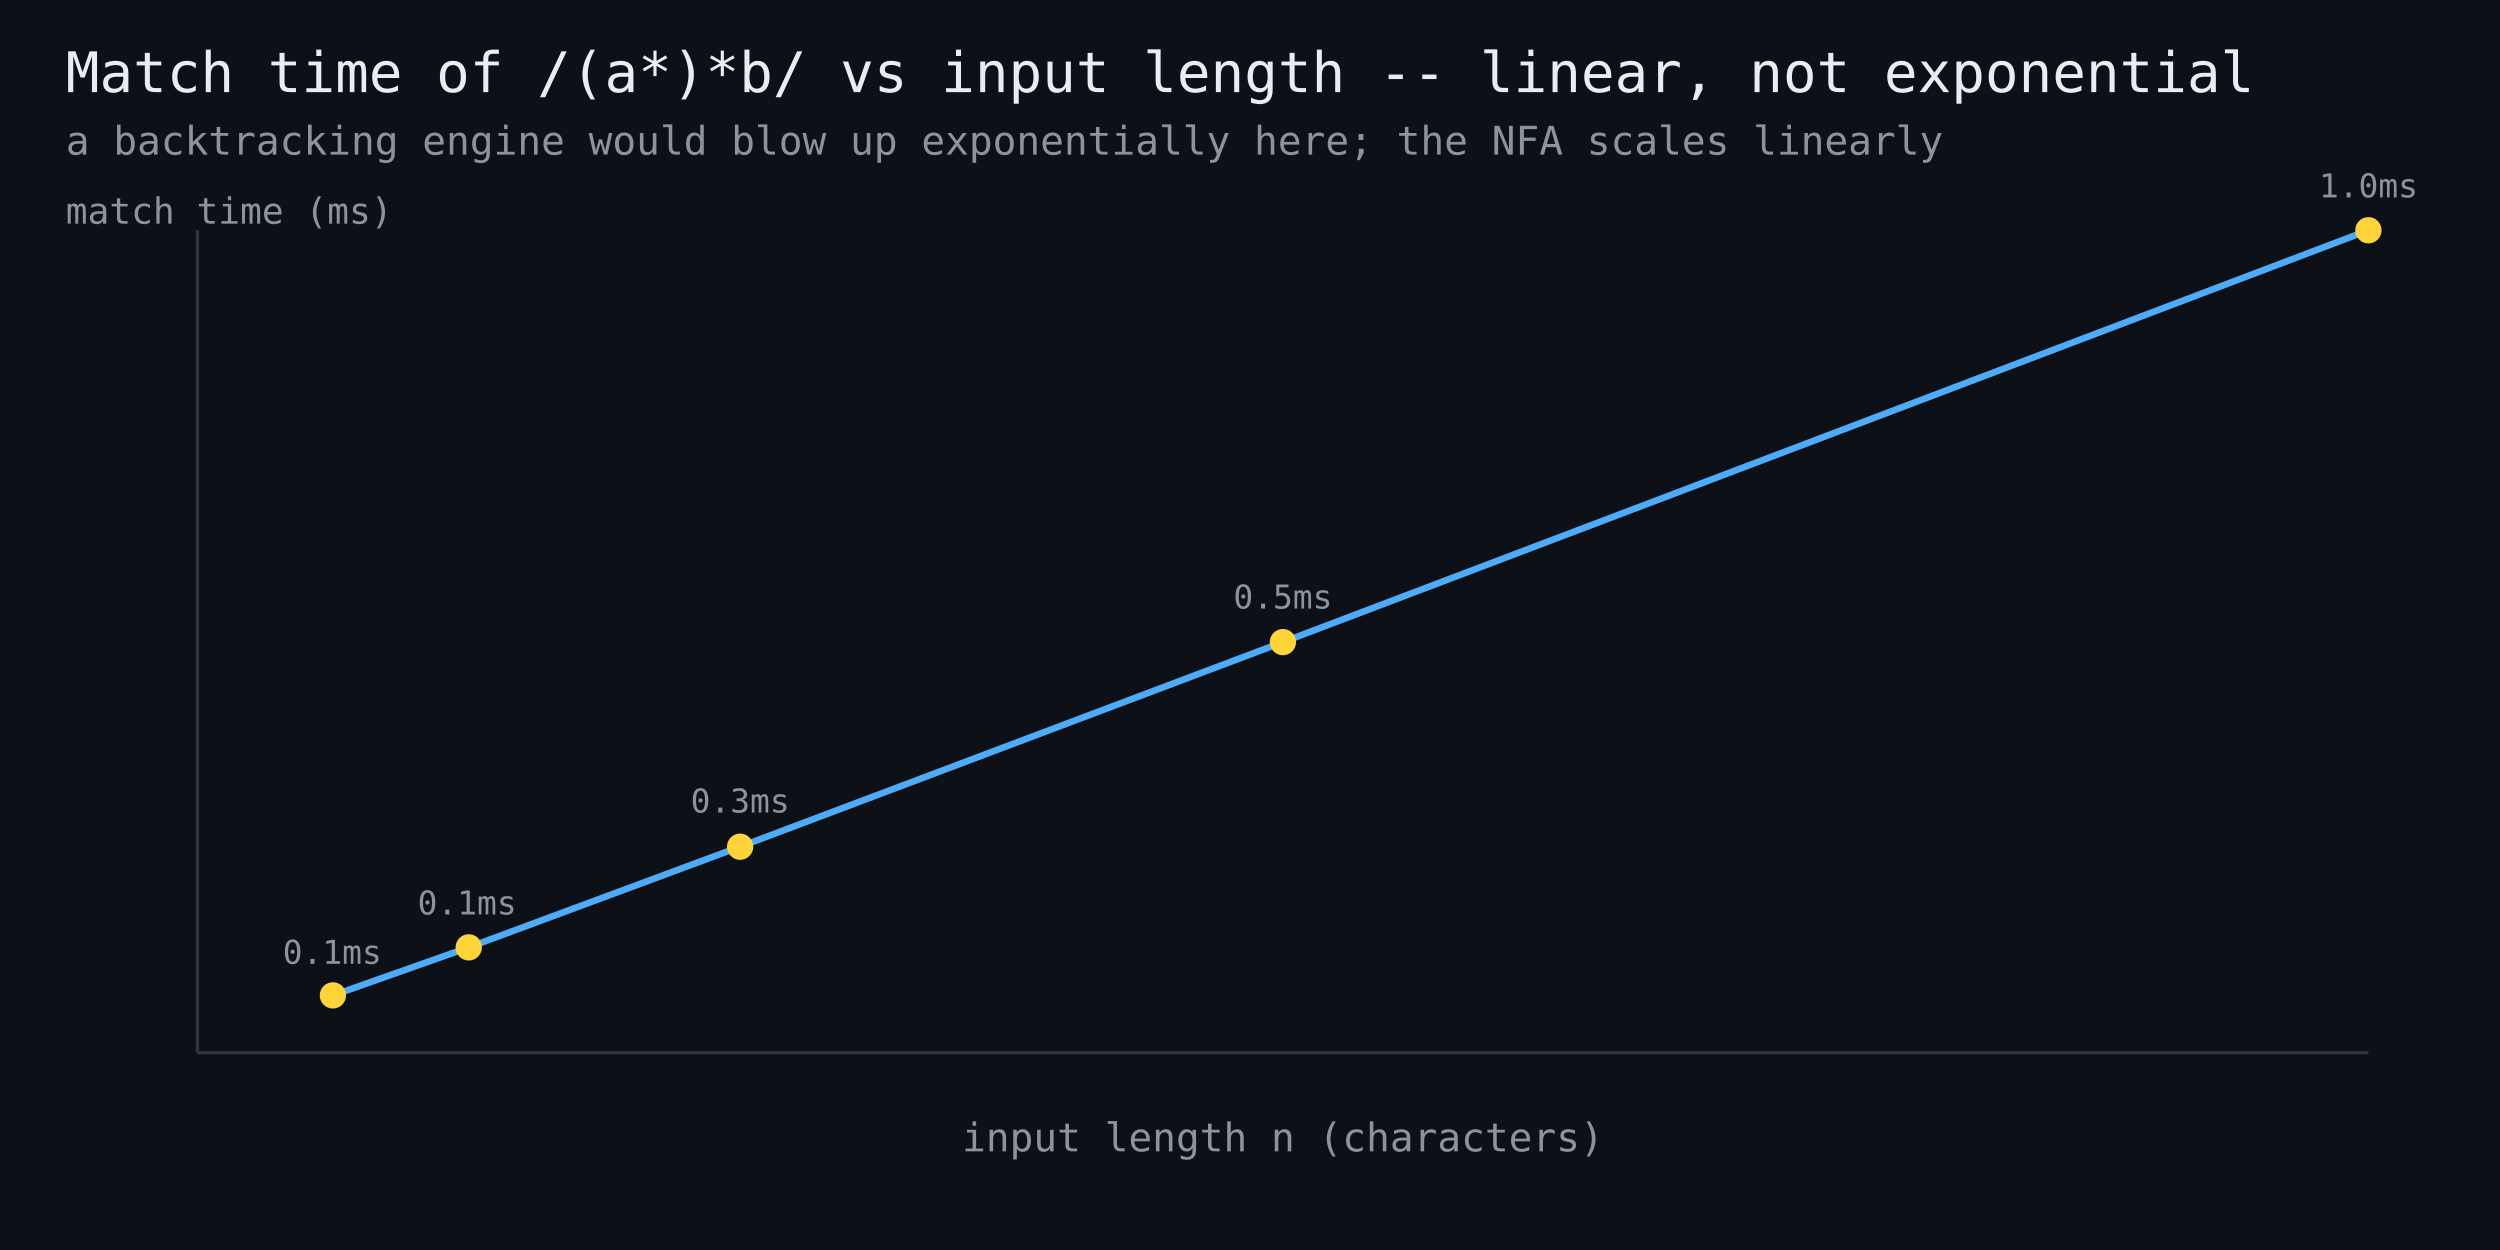
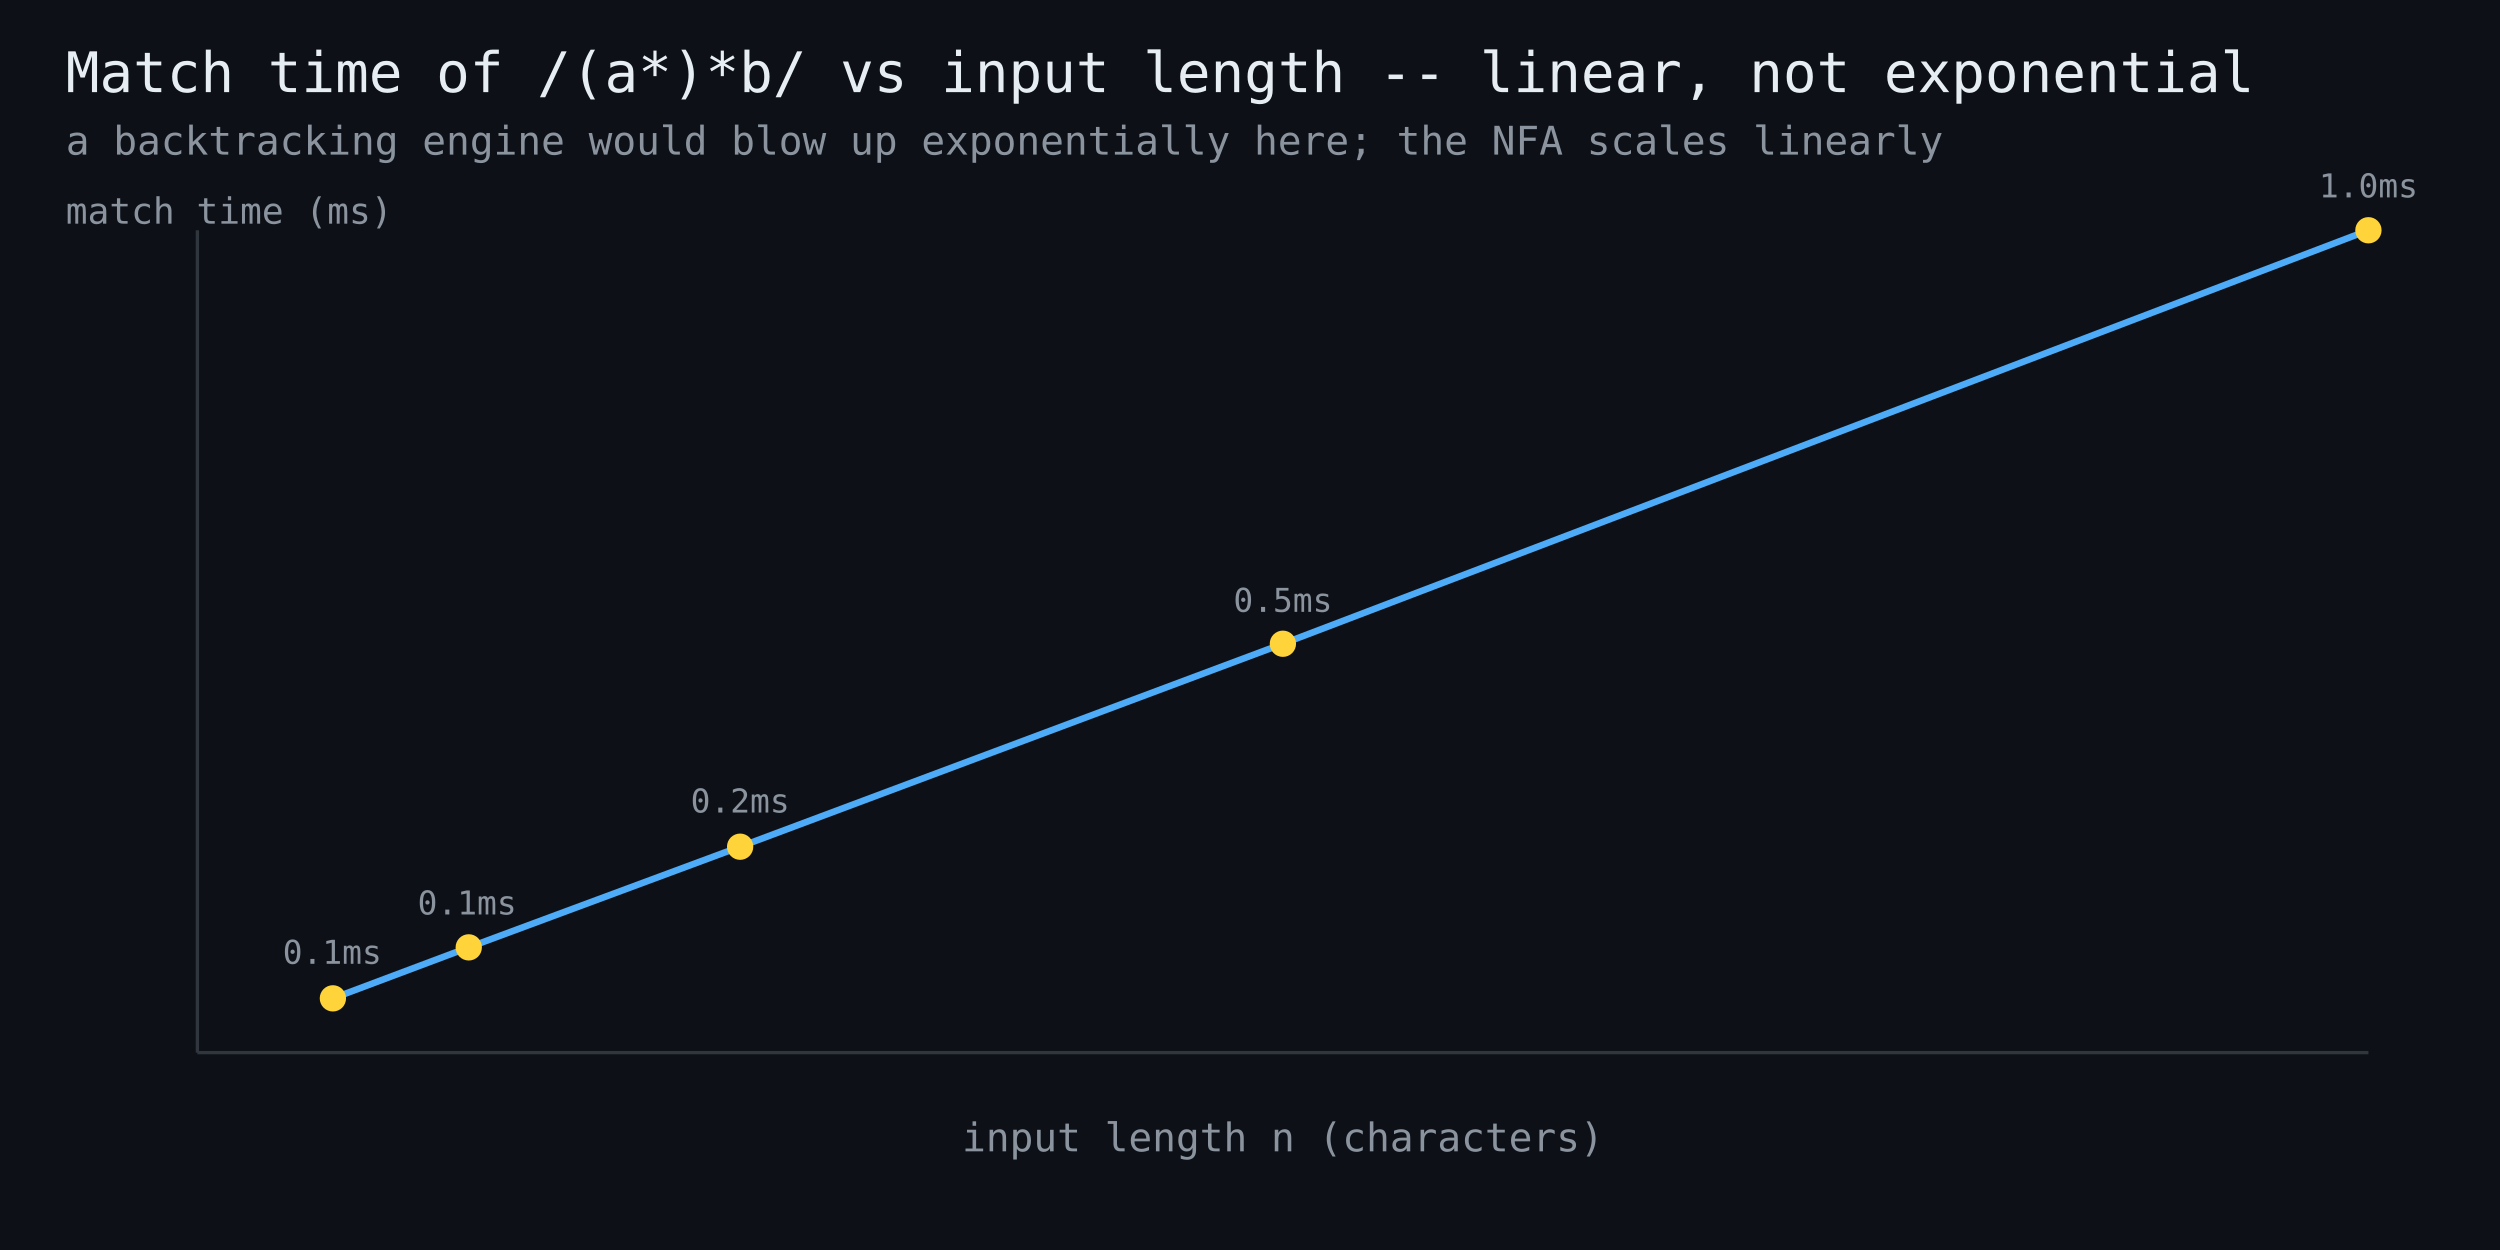
<svg xmlns="http://www.w3.org/2000/svg" width="760" height="380" viewBox="0 0 760 380" font-family="monospace">
  <rect width="760" height="380" fill="#0d1117" />
  <text x="20" y="28" fill="#e6edf3" font-size="17">Match time of /(a*)*b/ vs input length -- linear, not exponential</text>
  <text x="20" y="47" fill="#8b949e" font-size="12">a backtracking engine would blow up exponentially here; the NFA scales linearly</text>
  <line x1="60" y1="320" x2="720" y2="320" stroke="#30363d" stroke-width="1" />
  <line x1="60" y1="320" x2="60" y2="70" stroke="#30363d" stroke-width="1" />
-   <polyline points="101.2,302.6 142.5,288.0 225.0,257.4 390.0,195.2 720.0,70.0" fill="none" stroke="#4dabf7" stroke-width="2" />
-   <circle cx="101.2" cy="302.6" r="4" fill="#ffd43b" />
+   <polyline points="101.2,303.5 142.5,288.0 225.0,257.4 390.0,195.7 720.0,70.0" fill="none" stroke="#4dabf7" stroke-width="2" />
+   <circle cx="101.2" cy="303.5" r="4" fill="#ffd43b" />
  <text x="101" y="293" fill="#8b949e" font-size="10" text-anchor="middle">0.1ms</text>
  <circle cx="142.5" cy="288.0" r="4" fill="#ffd43b" />
  <text x="142" y="278" fill="#8b949e" font-size="10" text-anchor="middle">0.1ms</text>
  <circle cx="225.0" cy="257.4" r="4" fill="#ffd43b" />
-   <text x="225" y="247" fill="#8b949e" font-size="10" text-anchor="middle">0.3ms</text>
-   <circle cx="390.0" cy="195.2" r="4" fill="#ffd43b" />
-   <text x="390" y="185" fill="#8b949e" font-size="10" text-anchor="middle">0.5ms</text>
+   <text x="225" y="247" fill="#8b949e" font-size="10" text-anchor="middle">0.2ms</text>
+   <circle cx="390.0" cy="195.7" r="4" fill="#ffd43b" />
+   <text x="390" y="186" fill="#8b949e" font-size="10" text-anchor="middle">0.5ms</text>
  <circle cx="720.0" cy="70.0" r="4" fill="#ffd43b" />
  <text x="720" y="60" fill="#8b949e" font-size="10" text-anchor="middle">1.0ms</text>
  <text x="390" y="350" fill="#8b949e" font-size="12" text-anchor="middle">input length n (characters)</text>
  <text x="20" y="68" fill="#8b949e" font-size="11">match time (ms)</text>
</svg>
